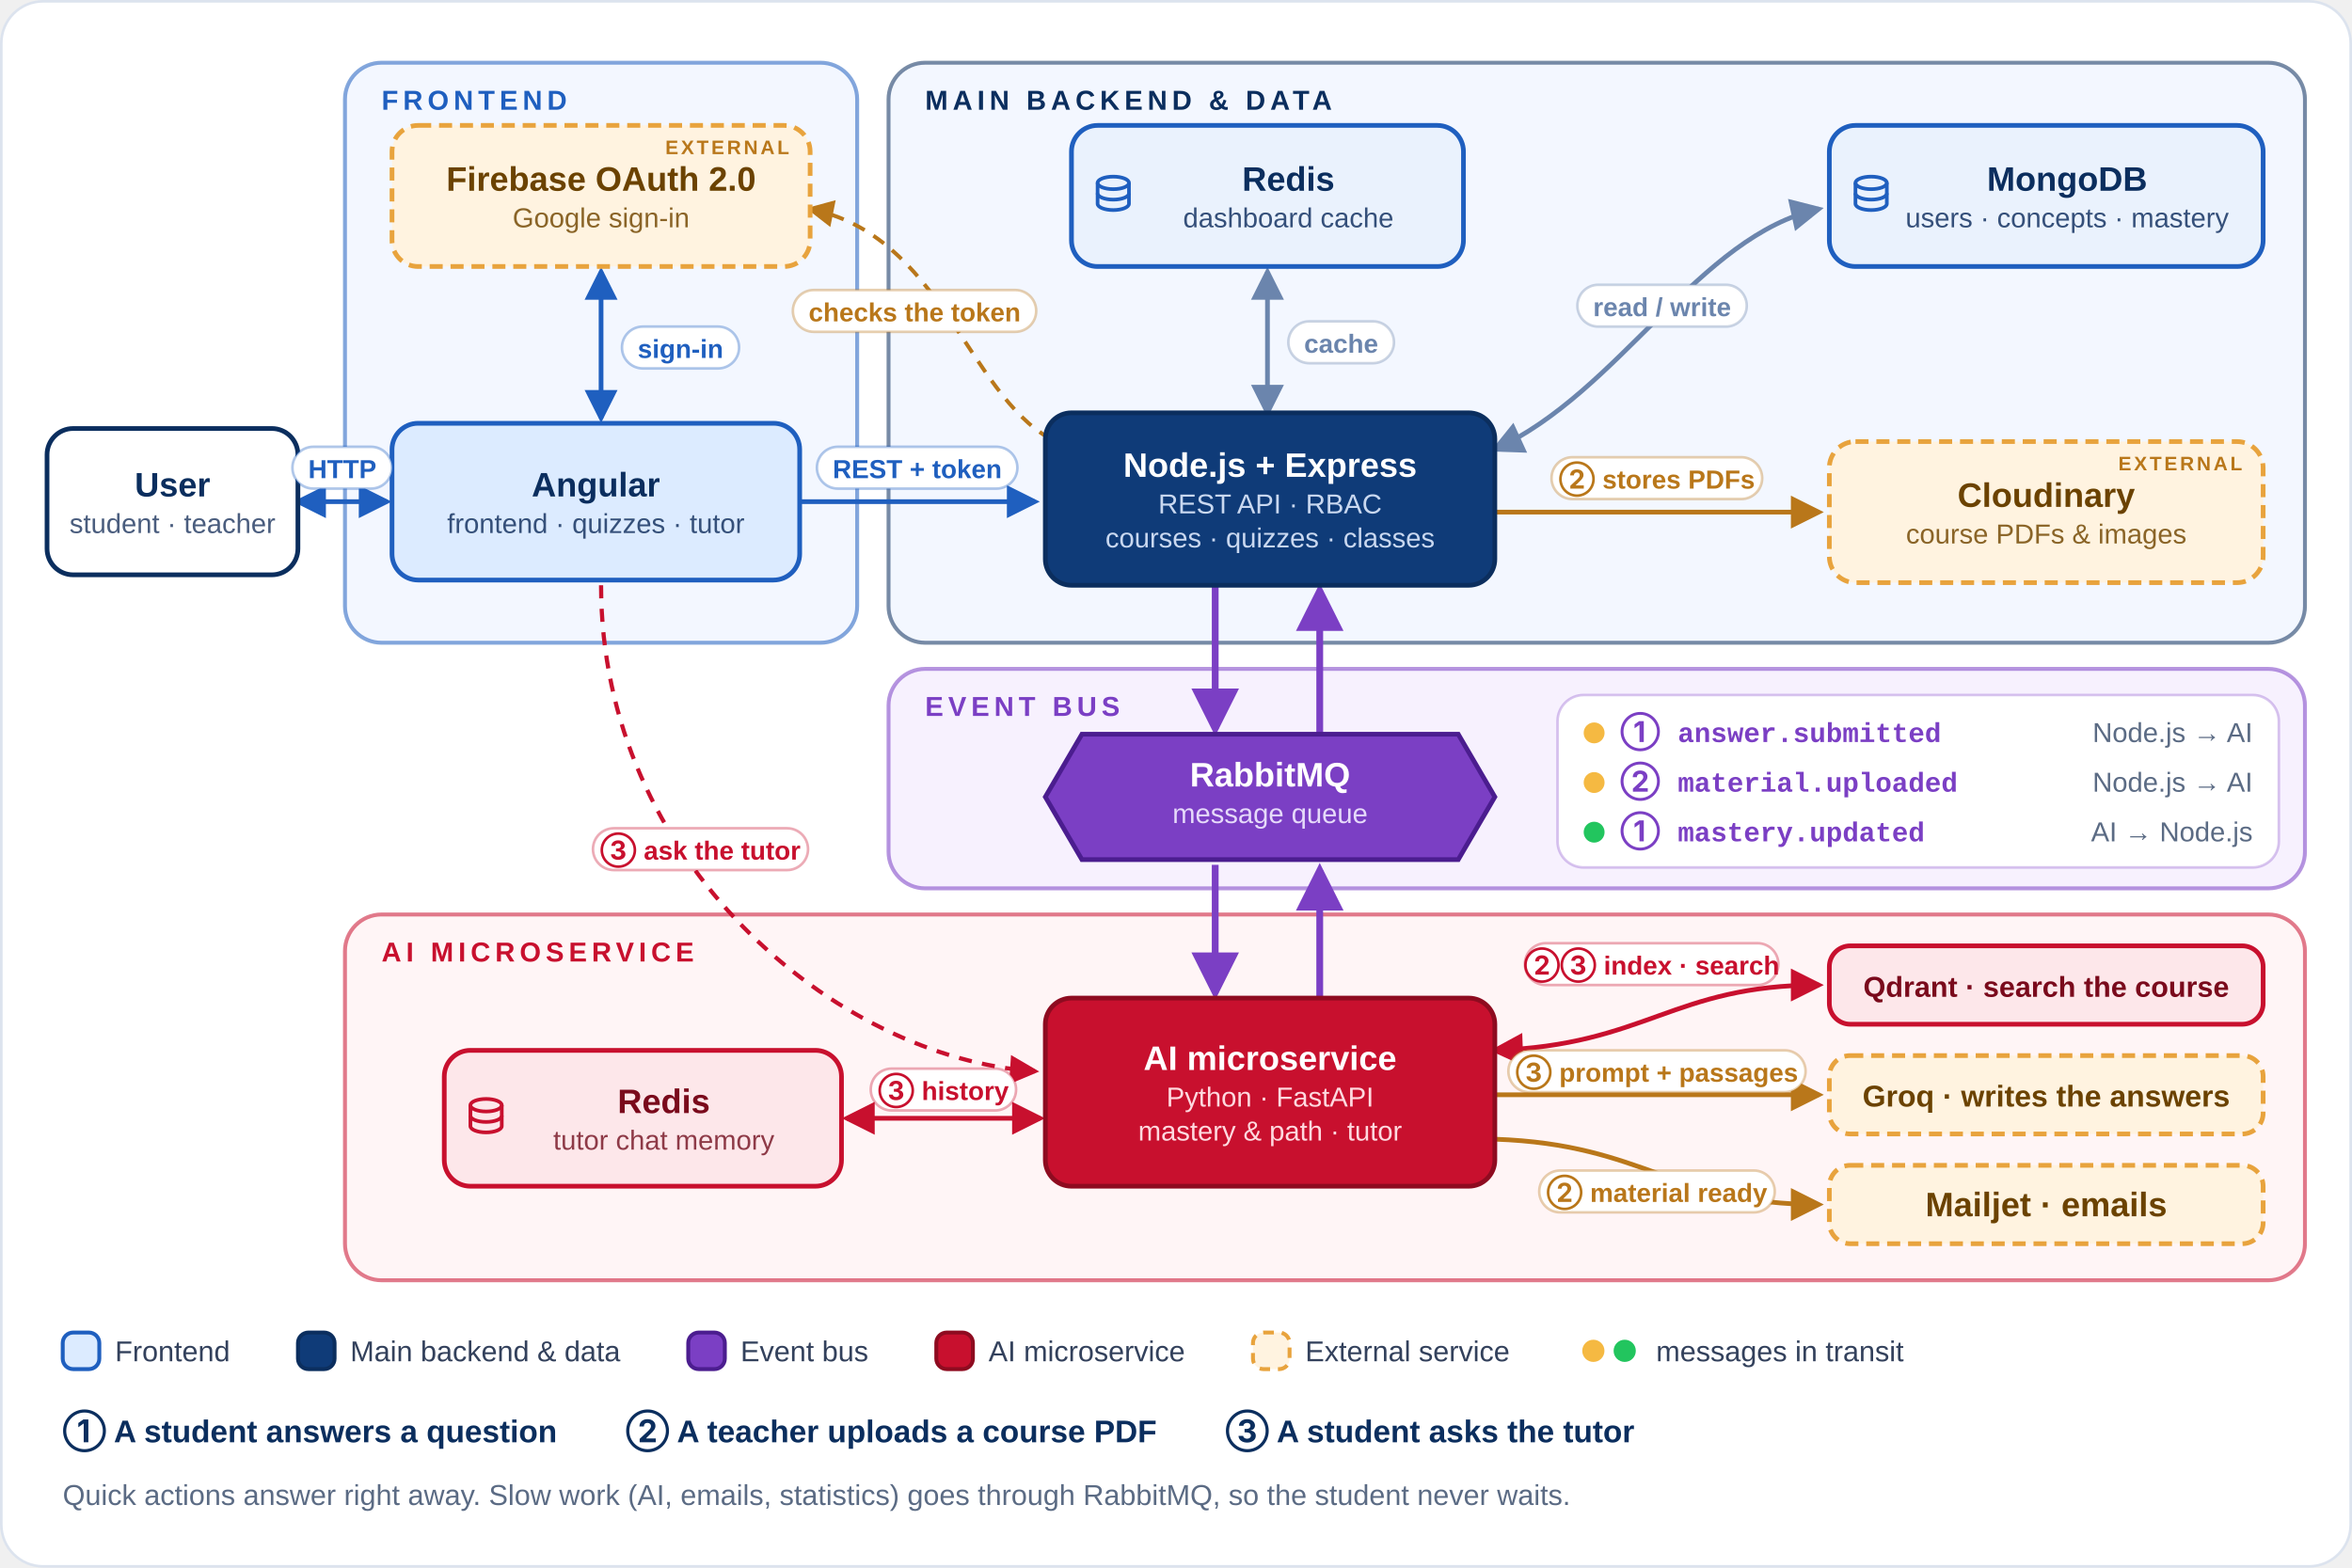
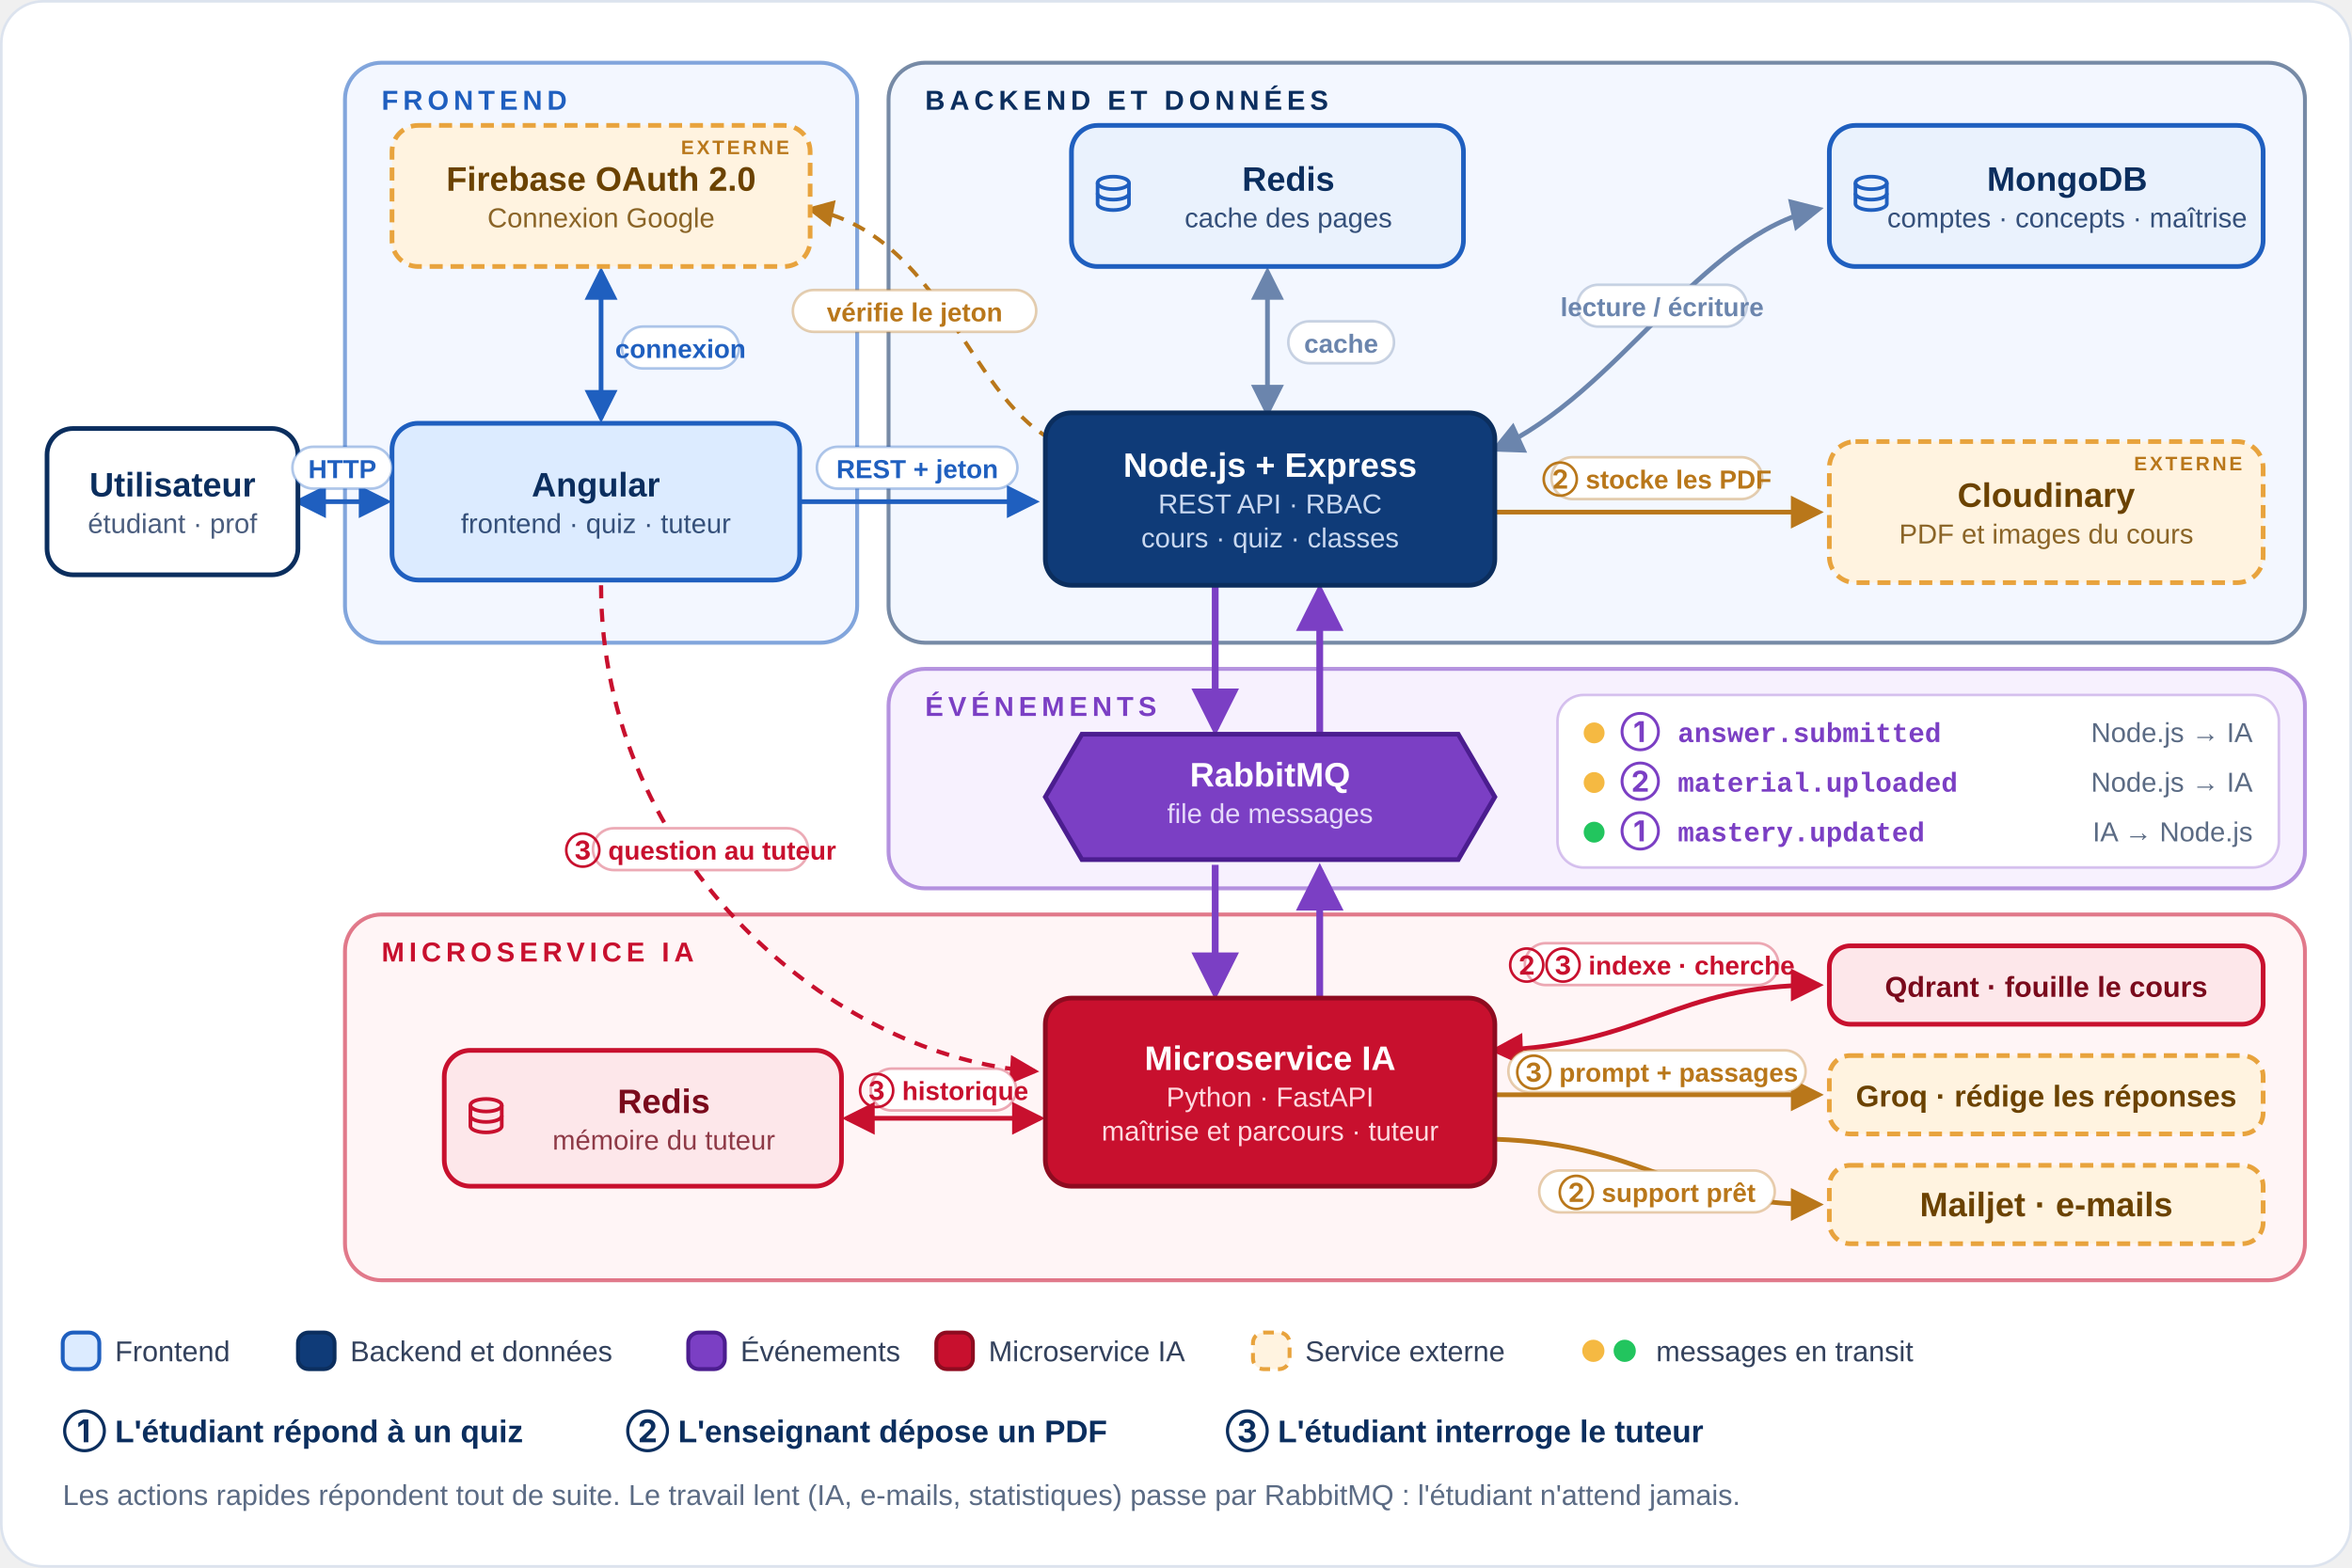
- <svg xmlns="http://www.w3.org/2000/svg" xmlns:xlink="http://www.w3.org/1999/xlink" width="900" height="600" viewBox="0 0 900 600" role="img" aria-label="Fhemt ? architecture: Angular frontend with Firebase sign-in calls a Node.js + Express API (Redis cache, MongoDB, Cloudinary). Node.js and the Python FastAPI AI microservice exchange events through RabbitMQ (answer.submitted, material.uploaded, mastery.updated). The AI microservice uses Redis for tutor memory, Qdrant to search the course, Groq to write answers and Mailjet for emails.">
+ <svg xmlns="http://www.w3.org/2000/svg" xmlns:xlink="http://www.w3.org/1999/xlink" width="900" height="600" viewBox="0 0 900 600" role="img" aria-label="Architecture cible de Fhemt ? : le frontend Angular (connexion Firebase) appelle une API Node.js + Express (cache Redis, MongoDB, Cloudinary). Node.js et le microservice IA Python FastAPI échangent des événements via RabbitMQ (answer.submitted, material.uploaded, mastery.updated). Le microservice IA utilise Redis pour la mémoire du tuteur, Qdrant pour chercher dans le cours, Groq pour rédiger les réponses et Mailjet pour les e-mails.">
  <defs>
    <marker id="m-blue" viewBox="0 0 10 10" refX="8.5" refY="5" markerWidth="7" markerHeight="7" orient="auto-start-reverse">
      <path d="M0 0 L10 5 L0 10 z" fill="#1F5FBF" />
    </marker>
    <marker id="m-slate" viewBox="0 0 10 10" refX="8.5" refY="5" markerWidth="7" markerHeight="7" orient="auto-start-reverse">
      <path d="M0 0 L10 5 L0 10 z" fill="#6B85AD" />
    </marker>
    <marker id="m-purple" viewBox="0 0 10 10" refX="8.5" refY="5" markerWidth="7" markerHeight="7" orient="auto-start-reverse">
      <path d="M0 0 L10 5 L0 10 z" fill="#7B3FC4" />
    </marker>
    <marker id="m-red" viewBox="0 0 10 10" refX="8.5" refY="5" markerWidth="7" markerHeight="7" orient="auto-start-reverse">
      <path d="M0 0 L10 5 L0 10 z" fill="#C8102E" />
    </marker>
    <marker id="m-orange" viewBox="0 0 10 10" refX="8.5" refY="5" markerWidth="7" markerHeight="7" orient="auto-start-reverse">
      <path d="M0 0 L10 5 L0 10 z" fill="#B9771A" />
    </marker>
  </defs>
  <rect x="0.5" y="0.5" width="899" height="599" rx="16" fill="#FFFFFF" stroke="#DCE3EE" />
  <rect x="132" y="24" width="196" height="222" rx="14" fill="#F3F7FF" stroke="#1F5FBF" stroke-width="1.5" stroke-opacity="0.55" />
  <text x="146" y="42" font-family="'Segoe UI', -apple-system, BlinkMacSystemFont, 'Helvetica Neue', Arial, sans-serif" font-size="10.5" font-weight="700" letter-spacing="1.8" fill="#1F5FBF">FRONTEND</text>
  <rect x="340" y="24" width="542" height="222" rx="14" fill="#F3F7FF" stroke="#0B2E5E" stroke-width="1.5" stroke-opacity="0.55" />
-   <text x="354" y="42" font-family="'Segoe UI', -apple-system, BlinkMacSystemFont, 'Helvetica Neue', Arial, sans-serif" font-size="10.5" font-weight="700" letter-spacing="1.8" fill="#0B2E5E">MAIN BACKEND &amp; DATA</text>
+   <text x="354" y="42" font-family="'Segoe UI', -apple-system, BlinkMacSystemFont, 'Helvetica Neue', Arial, sans-serif" font-size="10.5" font-weight="700" letter-spacing="1.8" fill="#0B2E5E">BACKEND ET DONNÉES</text>
  <rect x="340" y="256" width="542" height="84" rx="14" fill="#F7F1FE" stroke="#7B3FC4" stroke-width="1.5" stroke-opacity="0.55" />
-   <text x="354" y="274" font-family="'Segoe UI', -apple-system, BlinkMacSystemFont, 'Helvetica Neue', Arial, sans-serif" font-size="10.5" font-weight="700" letter-spacing="1.8" fill="#7B3FC4">EVENT BUS</text>
+   <text x="354" y="274" font-family="'Segoe UI', -apple-system, BlinkMacSystemFont, 'Helvetica Neue', Arial, sans-serif" font-size="10.5" font-weight="700" letter-spacing="1.8" fill="#7B3FC4">ÉVÉNEMENTS</text>
  <rect x="132" y="350" width="750" height="140" rx="14" fill="#FFF5F6" stroke="#C8102E" stroke-width="1.5" stroke-opacity="0.55" />
-   <text x="146" y="368" font-family="'Segoe UI', -apple-system, BlinkMacSystemFont, 'Helvetica Neue', Arial, sans-serif" font-size="10.5" font-weight="700" letter-spacing="1.8" fill="#C8102E">AI MICROSERVICE</text>
+   <text x="146" y="368" font-family="'Segoe UI', -apple-system, BlinkMacSystemFont, 'Helvetica Neue', Arial, sans-serif" font-size="10.5" font-weight="700" letter-spacing="1.8" fill="#C8102E">MICROSERVICE IA</text>
  <path d="M114 192 H148" fill="none" stroke="#1F5FBF" stroke-width="1.8" marker-end="url(#m-blue)" marker-start="url(#m-blue)" />
  <path d="M230 160 V104" fill="none" stroke="#1F5FBF" stroke-width="1.8" marker-end="url(#m-blue)" marker-start="url(#m-blue)" />
  <path d="M306 192 H396" fill="none" stroke="#1F5FBF" stroke-width="1.8" marker-end="url(#m-blue)" />
  <path d="M402 168 C370 150 360 90 310 80" fill="none" stroke="#B9771A" stroke-width="1.5" stroke-dasharray="5 4" marker-end="url(#m-orange)" />
  <path d="M485 158 V104" fill="none" stroke="#6B85AD" stroke-width="1.8" marker-end="url(#m-slate)" marker-start="url(#m-slate)" />
  <path d="M572 172 C620 150 650 90 696 80" fill="none" stroke="#6B85AD" stroke-width="1.8" marker-end="url(#m-slate)" marker-start="url(#m-slate)" />
  <path d="M572 196 H696" fill="none" stroke="#B9771A" stroke-width="1.8" marker-end="url(#m-orange)" />
  <path id="evDown1" d="M465 224 V279" fill="none" stroke="#7B3FC4" stroke-width="2.6" marker-end="url(#m-purple)" />
  <path id="evUp2" d="M505 281 V226" fill="none" stroke="#7B3FC4" stroke-width="2.6" marker-end="url(#m-purple)" />
  <path id="evDown2" d="M465 331 V380" fill="none" stroke="#7B3FC4" stroke-width="2.6" marker-end="url(#m-purple)" />
  <path id="evUp1" d="M505 382 V333" fill="none" stroke="#7B3FC4" stroke-width="2.6" marker-end="url(#m-purple)" />
  <path d="M230 224 C230 330 320 405 396 410" fill="none" stroke="#C8102E" stroke-width="1.6" stroke-dasharray="5 4" marker-end="url(#m-red)" />
  <path d="M398 428 H324" fill="none" stroke="#C8102E" stroke-width="1.8" marker-end="url(#m-red)" marker-start="url(#m-red)" />
  <path d="M572 402 C630 400 640 377 696 377" fill="none" stroke="#C8102E" stroke-width="1.8" marker-end="url(#m-red)" marker-start="url(#m-red)" />
  <path d="M572 419 H696" fill="none" stroke="#B9771A" stroke-width="1.8" marker-end="url(#m-orange)" />
  <path d="M572 436 C630 438 640 461 696 461" fill="none" stroke="#B9771A" stroke-width="1.8" marker-end="url(#m-orange)" />
  <rect x="18" y="164" width="96" height="56" rx="10" fill="#FFFFFF" stroke="#0B2E5E" stroke-width="1.8" />
-   <text x="66.0" y="190.0" text-anchor="middle" font-family="'Segoe UI', -apple-system, BlinkMacSystemFont, 'Helvetica Neue', Arial, sans-serif" font-size="13" font-weight="700" fill="#0B2E5E">User</text>
-   <text x="66.0" y="204.0" text-anchor="middle" font-family="'Segoe UI', -apple-system, BlinkMacSystemFont, 'Helvetica Neue', Arial, sans-serif" font-size="10.5" fill="#4A5D7E">student · teacher</text>
+   <text x="66.0" y="190.0" text-anchor="middle" font-family="'Segoe UI', -apple-system, BlinkMacSystemFont, 'Helvetica Neue', Arial, sans-serif" font-size="13" font-weight="700" fill="#0B2E5E">Utilisateur</text>
+   <text x="66.0" y="204.0" text-anchor="middle" font-family="'Segoe UI', -apple-system, BlinkMacSystemFont, 'Helvetica Neue', Arial, sans-serif" font-size="10.5" fill="#4A5D7E">étudiant · prof</text>
  <rect x="150" y="48" width="160" height="54" rx="10" fill="#FFF3E0" stroke="#E8A33D" stroke-width="1.8" stroke-dasharray="5 3" />
  <text x="230.0" y="73.0" text-anchor="middle" font-family="'Segoe UI', -apple-system, BlinkMacSystemFont, 'Helvetica Neue', Arial, sans-serif" font-size="13" font-weight="700" fill="#6B4200">Firebase OAuth 2.0</text>
-   <text x="230.0" y="87.0" text-anchor="middle" font-family="'Segoe UI', -apple-system, BlinkMacSystemFont, 'Helvetica Neue', Arial, sans-serif" font-size="10.5" fill="#8A6427">Google sign-in</text>
-   <text x="302" y="59" text-anchor="end" font-family="'Segoe UI', -apple-system, BlinkMacSystemFont, 'Helvetica Neue', Arial, sans-serif" font-size="7.5" font-weight="700" letter-spacing="1" fill="#B9771A">EXTERNAL</text>
+   <text x="230.0" y="87.0" text-anchor="middle" font-family="'Segoe UI', -apple-system, BlinkMacSystemFont, 'Helvetica Neue', Arial, sans-serif" font-size="10.5" fill="#8A6427">Connexion Google</text>
+   <text x="302" y="59" text-anchor="end" font-family="'Segoe UI', -apple-system, BlinkMacSystemFont, 'Helvetica Neue', Arial, sans-serif" font-size="7.5" font-weight="700" letter-spacing="1" fill="#B9771A">EXTERNE</text>
  <rect x="150" y="162" width="156" height="60" rx="10" fill="#DCEBFF" stroke="#1F5FBF" stroke-width="1.8" />
  <text x="228.0" y="190.0" text-anchor="middle" font-family="'Segoe UI', -apple-system, BlinkMacSystemFont, 'Helvetica Neue', Arial, sans-serif" font-size="13" font-weight="700" fill="#0B2E5E">Angular</text>
-   <text x="228.0" y="204.0" text-anchor="middle" font-family="'Segoe UI', -apple-system, BlinkMacSystemFont, 'Helvetica Neue', Arial, sans-serif" font-size="10.5" fill="#35507A">frontend · quizzes · tutor</text>
+   <text x="228.0" y="204.0" text-anchor="middle" font-family="'Segoe UI', -apple-system, BlinkMacSystemFont, 'Helvetica Neue', Arial, sans-serif" font-size="10.5" fill="#35507A">frontend · quiz · tuteur</text>
  <rect x="410" y="48" width="150" height="54" rx="10" fill="#EAF2FD" stroke="#1F5FBF" stroke-width="1.8" />
  <g fill="none" stroke="#1F5FBF" stroke-width="1.4">
    <ellipse cx="426" cy="70.0" rx="6" ry="2.4" />
    <path d="M420 70.0 v8 a6 2.4 0 0 0 12 0 v-8" />
    <path d="M420 74.0 a6 2.4 0 0 0 12 0" />
  </g>
  <text x="493.0" y="73.0" text-anchor="middle" font-family="'Segoe UI', -apple-system, BlinkMacSystemFont, 'Helvetica Neue', Arial, sans-serif" font-size="13" font-weight="700" fill="#0B2E5E">Redis</text>
-   <text x="493.0" y="87.0" text-anchor="middle" font-family="'Segoe UI', -apple-system, BlinkMacSystemFont, 'Helvetica Neue', Arial, sans-serif" font-size="10.5" fill="#35507A">dashboard cache</text>
+   <text x="493.0" y="87.0" text-anchor="middle" font-family="'Segoe UI', -apple-system, BlinkMacSystemFont, 'Helvetica Neue', Arial, sans-serif" font-size="10.5" fill="#35507A">cache des pages</text>
  <rect x="400" y="158" width="172" height="66" rx="10" fill="#0F3B78" stroke="#0B2E5E" stroke-width="1.8" />
  <text x="486.0" y="182.5" text-anchor="middle" font-family="'Segoe UI', -apple-system, BlinkMacSystemFont, 'Helvetica Neue', Arial, sans-serif" font-size="13" font-weight="700" fill="#FFFFFF">Node.js + Express</text>
  <text x="486.0" y="196.5" text-anchor="middle" font-family="'Segoe UI', -apple-system, BlinkMacSystemFont, 'Helvetica Neue', Arial, sans-serif" font-size="10.5" fill="#C9D8F0">REST API · RBAC</text>
-   <text x="486.0" y="209.5" text-anchor="middle" font-family="'Segoe UI', -apple-system, BlinkMacSystemFont, 'Helvetica Neue', Arial, sans-serif" font-size="10.5" fill="#C9D8F0">courses · quizzes · classes</text>
+   <text x="486.0" y="209.5" text-anchor="middle" font-family="'Segoe UI', -apple-system, BlinkMacSystemFont, 'Helvetica Neue', Arial, sans-serif" font-size="10.5" fill="#C9D8F0">cours · quiz · classes</text>
  <rect x="700" y="48" width="166" height="54" rx="10" fill="#EAF2FD" stroke="#1F5FBF" stroke-width="1.8" />
  <g fill="none" stroke="#1F5FBF" stroke-width="1.4">
    <ellipse cx="716" cy="70.0" rx="6" ry="2.4" />
    <path d="M710 70.0 v8 a6 2.4 0 0 0 12 0 v-8" />
    <path d="M710 74.0 a6 2.4 0 0 0 12 0" />
  </g>
  <text x="791.0" y="73.0" text-anchor="middle" font-family="'Segoe UI', -apple-system, BlinkMacSystemFont, 'Helvetica Neue', Arial, sans-serif" font-size="13" font-weight="700" fill="#0B2E5E">MongoDB</text>
-   <text x="791.0" y="87.0" text-anchor="middle" font-family="'Segoe UI', -apple-system, BlinkMacSystemFont, 'Helvetica Neue', Arial, sans-serif" font-size="10.5" fill="#35507A">users · concepts · mastery</text>
+   <text x="791.0" y="87.0" text-anchor="middle" font-family="'Segoe UI', -apple-system, BlinkMacSystemFont, 'Helvetica Neue', Arial, sans-serif" font-size="10.5" fill="#35507A">comptes · concepts · maîtrise</text>
  <rect x="700" y="169" width="166" height="54" rx="10" fill="#FFF3E0" stroke="#E8A33D" stroke-width="1.8" stroke-dasharray="5 3" />
  <text x="783.0" y="194.0" text-anchor="middle" font-family="'Segoe UI', -apple-system, BlinkMacSystemFont, 'Helvetica Neue', Arial, sans-serif" font-size="13" font-weight="700" fill="#6B4200">Cloudinary</text>
-   <text x="783.0" y="208.0" text-anchor="middle" font-family="'Segoe UI', -apple-system, BlinkMacSystemFont, 'Helvetica Neue', Arial, sans-serif" font-size="10.5" fill="#8A6427">course PDFs &amp; images</text>
-   <text x="858" y="180" text-anchor="end" font-family="'Segoe UI', -apple-system, BlinkMacSystemFont, 'Helvetica Neue', Arial, sans-serif" font-size="7.5" font-weight="700" letter-spacing="1" fill="#B9771A">EXTERNAL</text>
+   <text x="783.0" y="208.0" text-anchor="middle" font-family="'Segoe UI', -apple-system, BlinkMacSystemFont, 'Helvetica Neue', Arial, sans-serif" font-size="10.5" fill="#8A6427">PDF et images du cours</text>
+   <text x="858" y="180" text-anchor="end" font-family="'Segoe UI', -apple-system, BlinkMacSystemFont, 'Helvetica Neue', Arial, sans-serif" font-size="7.5" font-weight="700" letter-spacing="1" fill="#B9771A">EXTERNE</text>
  <path d="M414 281 H558 L572 305.0 L558 329 H414 L400 305.0 Z" fill="#7B3FC4" stroke="#4B1D8F" stroke-width="1.8" />
  <text x="486.0" y="301" text-anchor="middle" font-family="'Segoe UI', -apple-system, BlinkMacSystemFont, 'Helvetica Neue', Arial, sans-serif" font-size="13" font-weight="700" fill="#FFFFFF">RabbitMQ</text>
-   <text x="486.0" y="315" text-anchor="middle" font-family="'Segoe UI', -apple-system, BlinkMacSystemFont, 'Helvetica Neue', Arial, sans-serif" font-size="10.5" fill="#E6DAFA">message queue</text>
+   <text x="486.0" y="315" text-anchor="middle" font-family="'Segoe UI', -apple-system, BlinkMacSystemFont, 'Helvetica Neue', Arial, sans-serif" font-size="10.5" fill="#E6DAFA">file de messages</text>
  <rect x="170" y="402" width="152" height="52" rx="10" fill="#FDE7EA" stroke="#C8102E" stroke-width="1.8" />
  <g fill="none" stroke="#C8102E" stroke-width="1.4">
    <ellipse cx="186" cy="423.0" rx="6" ry="2.4" />
    <path d="M180 423.0 v8 a6 2.4 0 0 0 12 0 v-8" />
    <path d="M180 427.0 a6 2.4 0 0 0 12 0" />
  </g>
  <text x="254.0" y="426.0" text-anchor="middle" font-family="'Segoe UI', -apple-system, BlinkMacSystemFont, 'Helvetica Neue', Arial, sans-serif" font-size="13" font-weight="700" fill="#7A0A1C">Redis</text>
-   <text x="254.0" y="440.0" text-anchor="middle" font-family="'Segoe UI', -apple-system, BlinkMacSystemFont, 'Helvetica Neue', Arial, sans-serif" font-size="10.5" fill="#8E3A47">tutor chat memory</text>
+   <text x="254.0" y="440.0" text-anchor="middle" font-family="'Segoe UI', -apple-system, BlinkMacSystemFont, 'Helvetica Neue', Arial, sans-serif" font-size="10.5" fill="#8E3A47">mémoire du tuteur</text>
  <rect x="400" y="382" width="172" height="72" rx="10" fill="#C8102E" stroke="#8E0B20" stroke-width="1.8" />
-   <text x="486.0" y="409.5" text-anchor="middle" font-family="'Segoe UI', -apple-system, BlinkMacSystemFont, 'Helvetica Neue', Arial, sans-serif" font-size="13" font-weight="700" fill="#FFFFFF">AI microservice</text>
+   <text x="486.0" y="409.5" text-anchor="middle" font-family="'Segoe UI', -apple-system, BlinkMacSystemFont, 'Helvetica Neue', Arial, sans-serif" font-size="13" font-weight="700" fill="#FFFFFF">Microservice IA</text>
  <text x="486.0" y="423.5" text-anchor="middle" font-family="'Segoe UI', -apple-system, BlinkMacSystemFont, 'Helvetica Neue', Arial, sans-serif" font-size="10.5" fill="#FFD9DF">Python · FastAPI</text>
-   <text x="486.0" y="436.5" text-anchor="middle" font-family="'Segoe UI', -apple-system, BlinkMacSystemFont, 'Helvetica Neue', Arial, sans-serif" font-size="10.5" fill="#FFD9DF">mastery &amp; path · tutor</text>
+   <text x="486.0" y="436.5" text-anchor="middle" font-family="'Segoe UI', -apple-system, BlinkMacSystemFont, 'Helvetica Neue', Arial, sans-serif" font-size="10.5" fill="#FFD9DF">maîtrise et parcours · tuteur</text>
  <rect x="700" y="362" width="166" height="30" rx="8" fill="#FDE7EA" stroke="#C8102E" stroke-width="1.8" />
-   <text x="783.0" y="381.5" text-anchor="middle" font-family="'Segoe UI', -apple-system, BlinkMacSystemFont, 'Helvetica Neue', Arial, sans-serif" font-size="11.0" font-weight="700" fill="#7A0A1C">Qdrant · search the course</text>
+   <text x="783.0" y="381.5" text-anchor="middle" font-family="'Segoe UI', -apple-system, BlinkMacSystemFont, 'Helvetica Neue', Arial, sans-serif" font-size="11.0" font-weight="700" fill="#7A0A1C">Qdrant · fouille le cours</text>
  <rect x="700" y="404" width="166" height="30" rx="8" fill="#FFF3E0" stroke="#E8A33D" stroke-width="1.8" stroke-dasharray="5 3" />
-   <text x="783.0" y="423.5" text-anchor="middle" font-family="'Segoe UI', -apple-system, BlinkMacSystemFont, 'Helvetica Neue', Arial, sans-serif" font-size="11.5" font-weight="700" fill="#6B4200">Groq · writes the answers</text>
+   <text x="783.0" y="423.5" text-anchor="middle" font-family="'Segoe UI', -apple-system, BlinkMacSystemFont, 'Helvetica Neue', Arial, sans-serif" font-size="11.5" font-weight="700" fill="#6B4200">Groq · rédige les réponses</text>
  <rect x="700" y="446" width="166" height="30" rx="8" fill="#FFF3E0" stroke="#E8A33D" stroke-width="1.8" stroke-dasharray="5 3" />
-   <text x="783.0" y="465.5" text-anchor="middle" font-family="'Segoe UI', -apple-system, BlinkMacSystemFont, 'Helvetica Neue', Arial, sans-serif" font-size="13" font-weight="700" fill="#6B4200">Mailjet · emails</text>
+   <text x="783.0" y="465.5" text-anchor="middle" font-family="'Segoe UI', -apple-system, BlinkMacSystemFont, 'Helvetica Neue', Arial, sans-serif" font-size="13" font-weight="700" fill="#6B4200">Mailjet · e-mails</text>
  <rect x="111.9" y="171" width="38.1" height="16" rx="8" fill="#FFFFFF" stroke="#1F5FBF" stroke-opacity="0.35" />
  <text x="131.0" y="183" text-anchor="middle" font-family="'Segoe UI', -apple-system, BlinkMacSystemFont, 'Helvetica Neue', Arial, sans-serif" font-size="10" font-weight="700" fill="#1F5FBF">HTTP</text>
  <rect x="238.0" y="125" width="44.8" height="16" rx="8" fill="#FFFFFF" stroke="#1F5FBF" stroke-opacity="0.35" />
-   <text x="260.4" y="137" text-anchor="middle" font-family="'Segoe UI', -apple-system, BlinkMacSystemFont, 'Helvetica Neue', Arial, sans-serif" font-size="10" font-weight="700" fill="#1F5FBF">sign-in</text>
+   <text x="260.4" y="137" text-anchor="middle" font-family="'Segoe UI', -apple-system, BlinkMacSystemFont, 'Helvetica Neue', Arial, sans-serif" font-size="10" font-weight="700" fill="#1F5FBF">connexion</text>
  <rect x="312.6" y="171" width="76.7" height="16" rx="8" fill="#FFFFFF" stroke="#1F5FBF" stroke-opacity="0.35" />
-   <text x="351.0" y="183" text-anchor="middle" font-family="'Segoe UI', -apple-system, BlinkMacSystemFont, 'Helvetica Neue', Arial, sans-serif" font-size="10" font-weight="700" fill="#1F5FBF">REST + token</text>
+   <text x="351.0" y="183" text-anchor="middle" font-family="'Segoe UI', -apple-system, BlinkMacSystemFont, 'Helvetica Neue', Arial, sans-serif" font-size="10" font-weight="700" fill="#1F5FBF">REST + jeton</text>
  <rect x="303.4" y="111" width="93.1" height="16" rx="8" fill="#FFFFFF" stroke="#B9771A" stroke-opacity="0.35" />
-   <text x="350.0" y="123" text-anchor="middle" font-family="'Segoe UI', -apple-system, BlinkMacSystemFont, 'Helvetica Neue', Arial, sans-serif" font-size="10" font-weight="700" fill="#B9771A">checks the token</text>
+   <text x="350.0" y="123" text-anchor="middle" font-family="'Segoe UI', -apple-system, BlinkMacSystemFont, 'Helvetica Neue', Arial, sans-serif" font-size="10" font-weight="700" fill="#B9771A">vérifie le jeton</text>
  <rect x="493.0" y="123" width="40.4" height="16" rx="8" fill="#FFFFFF" stroke="#6B85AD" stroke-opacity="0.35" />
  <text x="513.2" y="135" text-anchor="middle" font-family="'Segoe UI', -apple-system, BlinkMacSystemFont, 'Helvetica Neue', Arial, sans-serif" font-size="10" font-weight="700" fill="#6B85AD">cache</text>
  <rect x="603.6" y="109" width="64.8" height="16" rx="8" fill="#FFFFFF" stroke="#6B85AD" stroke-opacity="0.35" />
-   <text x="636.0" y="121" text-anchor="middle" font-family="'Segoe UI', -apple-system, BlinkMacSystemFont, 'Helvetica Neue', Arial, sans-serif" font-size="10" font-weight="700" fill="#6B85AD">read / write</text>
+   <text x="636.0" y="121" text-anchor="middle" font-family="'Segoe UI', -apple-system, BlinkMacSystemFont, 'Helvetica Neue', Arial, sans-serif" font-size="10" font-weight="700" fill="#6B85AD">lecture / écriture</text>
  <rect x="593.7" y="175" width="80.6" height="16" rx="8" fill="#FFFFFF" stroke="#B9771A" stroke-opacity="0.35" />
-   <text x="634.0" y="187" text-anchor="middle" font-family="'Segoe UI', -apple-system, BlinkMacSystemFont, 'Helvetica Neue', Arial, sans-serif" font-size="10" font-weight="700" fill="#B9771A">② stores PDFs</text>
+   <text x="634.0" y="187" text-anchor="middle" font-family="'Segoe UI', -apple-system, BlinkMacSystemFont, 'Helvetica Neue', Arial, sans-serif" font-size="10" font-weight="700" fill="#B9771A">② stocke les PDF</text>
  <rect x="596" y="266" width="276" height="66" rx="10" fill="#FFFFFF" stroke="#7B3FC4" stroke-opacity="0.3" />
  <circle cx="610" cy="280.5" r="4" fill="#F5B942" />
  <text x="620" y="284" font-family="'Segoe UI', -apple-system, BlinkMacSystemFont, 'Helvetica Neue', Arial, sans-serif" font-size="11" font-weight="700" fill="#7B3FC4">①</text>
  <text x="642" y="284" font-family="'SFMono-Regular', Consolas, 'Liberation Mono', Menlo, monospace" font-size="10.5" font-weight="700" fill="#7B3FC4" textLength="100.8" lengthAdjust="spacingAndGlyphs">answer.submitted</text>
-   <text x="862" y="284" text-anchor="end" font-family="'Segoe UI', -apple-system, BlinkMacSystemFont, 'Helvetica Neue', Arial, sans-serif" font-size="10.5" fill="#5B6B84">Node.js → AI</text>
+   <text x="862" y="284" text-anchor="end" font-family="'Segoe UI', -apple-system, BlinkMacSystemFont, 'Helvetica Neue', Arial, sans-serif" font-size="10.5" fill="#5B6B84">Node.js → IA</text>
  <circle cx="610" cy="299.5" r="4" fill="#F5B942" />
  <text x="620" y="303" font-family="'Segoe UI', -apple-system, BlinkMacSystemFont, 'Helvetica Neue', Arial, sans-serif" font-size="11" font-weight="700" fill="#7B3FC4">②</text>
  <text x="642" y="303" font-family="'SFMono-Regular', Consolas, 'Liberation Mono', Menlo, monospace" font-size="10.5" font-weight="700" fill="#7B3FC4" textLength="107.1" lengthAdjust="spacingAndGlyphs">material.uploaded</text>
-   <text x="862" y="303" text-anchor="end" font-family="'Segoe UI', -apple-system, BlinkMacSystemFont, 'Helvetica Neue', Arial, sans-serif" font-size="10.5" fill="#5B6B84">Node.js → AI</text>
+   <text x="862" y="303" text-anchor="end" font-family="'Segoe UI', -apple-system, BlinkMacSystemFont, 'Helvetica Neue', Arial, sans-serif" font-size="10.5" fill="#5B6B84">Node.js → IA</text>
  <circle cx="610" cy="318.5" r="4" fill="#22C55E" />
  <text x="620" y="322" font-family="'Segoe UI', -apple-system, BlinkMacSystemFont, 'Helvetica Neue', Arial, sans-serif" font-size="11" font-weight="700" fill="#7B3FC4">①</text>
  <text x="642" y="322" font-family="'SFMono-Regular', Consolas, 'Liberation Mono', Menlo, monospace" font-size="10.5" font-weight="700" fill="#7B3FC4" textLength="94.5" lengthAdjust="spacingAndGlyphs">mastery.updated</text>
-   <text x="862" y="322" text-anchor="end" font-family="'Segoe UI', -apple-system, BlinkMacSystemFont, 'Helvetica Neue', Arial, sans-serif" font-size="10.5" fill="#5B6B84">AI → Node.js</text>
+   <text x="862" y="322" text-anchor="end" font-family="'Segoe UI', -apple-system, BlinkMacSystemFont, 'Helvetica Neue', Arial, sans-serif" font-size="10.5" fill="#5B6B84">IA → Node.js</text>
  <rect x="226.9" y="317" width="82.3" height="16" rx="8" fill="#FFFFFF" stroke="#C8102E" stroke-opacity="0.35" />
-   <text x="268.0" y="329" text-anchor="middle" font-family="'Segoe UI', -apple-system, BlinkMacSystemFont, 'Helvetica Neue', Arial, sans-serif" font-size="10" font-weight="700" fill="#C8102E">③ ask the tutor</text>
+   <text x="268.0" y="329" text-anchor="middle" font-family="'Segoe UI', -apple-system, BlinkMacSystemFont, 'Helvetica Neue', Arial, sans-serif" font-size="10" font-weight="700" fill="#C8102E">③ question au tuteur</text>
  <rect x="333.2" y="409" width="55.6" height="16" rx="8" fill="#FFFFFF" stroke="#C8102E" stroke-opacity="0.35" />
-   <text x="361.0" y="421" text-anchor="middle" font-family="'Segoe UI', -apple-system, BlinkMacSystemFont, 'Helvetica Neue', Arial, sans-serif" font-size="10" font-weight="700" fill="#C8102E">③ history</text>
+   <text x="361.0" y="421" text-anchor="middle" font-family="'Segoe UI', -apple-system, BlinkMacSystemFont, 'Helvetica Neue', Arial, sans-serif" font-size="10" font-weight="700" fill="#C8102E">③ historique</text>
  <rect x="583.5" y="361" width="97.0" height="16" rx="8" fill="#FFFFFF" stroke="#C8102E" stroke-opacity="0.35" />
-   <text x="632.0" y="373" text-anchor="middle" font-family="'Segoe UI', -apple-system, BlinkMacSystemFont, 'Helvetica Neue', Arial, sans-serif" font-size="10" font-weight="700" fill="#C8102E">②③ index · search</text>
+   <text x="632.0" y="373" text-anchor="middle" font-family="'Segoe UI', -apple-system, BlinkMacSystemFont, 'Helvetica Neue', Arial, sans-serif" font-size="10" font-weight="700" fill="#C8102E">②③ indexe · cherche</text>
  <rect x="577.2" y="402" width="113.7" height="16" rx="8" fill="#FFFFFF" stroke="#B9771A" stroke-opacity="0.35" />
  <text x="634.0" y="414" text-anchor="middle" font-family="'Segoe UI', -apple-system, BlinkMacSystemFont, 'Helvetica Neue', Arial, sans-serif" font-size="10" font-weight="700" fill="#B9771A">③ prompt + passages</text>
  <rect x="589.0" y="448" width="90.1" height="16" rx="8" fill="#FFFFFF" stroke="#B9771A" stroke-opacity="0.35" />
-   <text x="634.0" y="460" text-anchor="middle" font-family="'Segoe UI', -apple-system, BlinkMacSystemFont, 'Helvetica Neue', Arial, sans-serif" font-size="10" font-weight="700" fill="#B9771A">② material ready</text>
+   <text x="634.0" y="460" text-anchor="middle" font-family="'Segoe UI', -apple-system, BlinkMacSystemFont, 'Helvetica Neue', Arial, sans-serif" font-size="10" font-weight="700" fill="#B9771A">② support prêt</text>
  <circle r="5" fill="#F5B942" stroke="#FFFFFF" stroke-width="1.5" opacity="0">
    <animateMotion dur="4.40s" begin="0.60s" repeatCount="indefinite" keyPoints="0;1;1" keyTimes="0;0.250;1" calcMode="linear">
      <mpath xlink:href="#evDown1" />
    </animateMotion>
    <animate attributeName="opacity" dur="4.40s" begin="0.60s" repeatCount="indefinite" values="1;1;0;0" keyTimes="0;0.250;0.251;1" />
  </circle>
  <circle r="5" fill="#F5B942" stroke="#FFFFFF" stroke-width="1.5" opacity="0">
    <animateMotion dur="4.40s" begin="1.70s" repeatCount="indefinite" keyPoints="0;1;1" keyTimes="0;0.250;1" calcMode="linear">
      <mpath xlink:href="#evDown2" />
    </animateMotion>
    <animate attributeName="opacity" dur="4.40s" begin="1.70s" repeatCount="indefinite" values="1;1;0;0" keyTimes="0;0.250;0.251;1" />
  </circle>
  <circle r="5" fill="#22C55E" stroke="#FFFFFF" stroke-width="1.5" opacity="0">
    <animateMotion dur="4.40s" begin="2.40s" repeatCount="indefinite" keyPoints="0;1;1" keyTimes="0;0.250;1" calcMode="linear">
      <mpath xlink:href="#evUp1" />
    </animateMotion>
    <animate attributeName="opacity" dur="4.40s" begin="2.40s" repeatCount="indefinite" values="1;1;0;0" keyTimes="0;0.250;0.251;1" />
  </circle>
  <circle r="5" fill="#22C55E" stroke="#FFFFFF" stroke-width="1.5" opacity="0">
    <animateMotion dur="4.40s" begin="3.50s" repeatCount="indefinite" keyPoints="0;1;1" keyTimes="0;0.250;1" calcMode="linear">
      <mpath xlink:href="#evUp2" />
    </animateMotion>
    <animate attributeName="opacity" dur="4.40s" begin="3.50s" repeatCount="indefinite" values="1;1;0;0" keyTimes="0;0.250;0.251;1" />
  </circle>
  <rect x="24" y="510" width="14" height="14" rx="4" fill="#DCEBFF" stroke="#1F5FBF" stroke-width="1.5" />
  <text x="44" y="521" font-family="'Segoe UI', -apple-system, BlinkMacSystemFont, 'Helvetica Neue', Arial, sans-serif" font-size="11" fill="#33415C">Frontend</text>
  <rect x="114.022" y="510" width="14" height="14" rx="4" fill="#0F3B78" stroke="#0B2E5E" stroke-width="1.5" />
-   <text x="134.022" y="521" font-family="'Segoe UI', -apple-system, BlinkMacSystemFont, 'Helvetica Neue', Arial, sans-serif" font-size="11" fill="#33415C">Main backend &amp; data</text>
+   <text x="134.022" y="521" font-family="'Segoe UI', -apple-system, BlinkMacSystemFont, 'Helvetica Neue', Arial, sans-serif" font-size="11" fill="#33415C">Backend et données</text>
  <rect x="263.36" y="510" width="14" height="14" rx="4" fill="#7B3FC4" stroke="#4B1D8F" stroke-width="1.5" />
-   <text x="283.36" y="521" font-family="'Segoe UI', -apple-system, BlinkMacSystemFont, 'Helvetica Neue', Arial, sans-serif" font-size="11" fill="#33415C">Event bus</text>
+   <text x="283.36" y="521" font-family="'Segoe UI', -apple-system, BlinkMacSystemFont, 'Helvetica Neue', Arial, sans-serif" font-size="11" fill="#33415C">Événements</text>
  <rect x="358.278" y="510" width="14" height="14" rx="4" fill="#C8102E" stroke="#8E0B20" stroke-width="1.5" />
-   <text x="378.278" y="521" font-family="'Segoe UI', -apple-system, BlinkMacSystemFont, 'Helvetica Neue', Arial, sans-serif" font-size="11" fill="#33415C">AI microservice</text>
+   <text x="378.278" y="521" font-family="'Segoe UI', -apple-system, BlinkMacSystemFont, 'Helvetica Neue', Arial, sans-serif" font-size="11" fill="#33415C">Microservice IA</text>
  <rect x="479.454" y="510" width="14" height="14" rx="4" fill="#FFF3E0" stroke="#E8A33D" stroke-width="1.5" stroke-dasharray="4 3" />
-   <text x="499.454" y="521" font-family="'Segoe UI', -apple-system, BlinkMacSystemFont, 'Helvetica Neue', Arial, sans-serif" font-size="11" fill="#33415C">External service</text>
+   <text x="499.454" y="521" font-family="'Segoe UI', -apple-system, BlinkMacSystemFont, 'Helvetica Neue', Arial, sans-serif" font-size="11" fill="#33415C">Service externe</text>
  <circle cx="609.702" cy="517" r="5" fill="#F5B942" stroke="#fff" stroke-width="1.5" />
  <circle cx="621.702" cy="517" r="5" fill="#22C55E" stroke="#fff" stroke-width="1.5" />
-   <text x="633.702" y="521" font-family="'Segoe UI', -apple-system, BlinkMacSystemFont, 'Helvetica Neue', Arial, sans-serif" font-size="11" fill="#33415C">messages in transit</text>
-   <text x="24" y="552" font-family="'Segoe UI', -apple-system, BlinkMacSystemFont, 'Helvetica Neue', Arial, sans-serif" font-size="12" font-weight="700" fill="#0B2E5E">① A student answers a question</text>
-   <text x="239.464" y="552" font-family="'Segoe UI', -apple-system, BlinkMacSystemFont, 'Helvetica Neue', Arial, sans-serif" font-size="12" font-weight="700" fill="#0B2E5E">② A teacher uploads a course PDF</text>
-   <text x="468.952" y="552" font-family="'Segoe UI', -apple-system, BlinkMacSystemFont, 'Helvetica Neue', Arial, sans-serif" font-size="12" font-weight="700" fill="#0B2E5E">③ A student asks the tutor</text>
-   <text x="24" y="576" font-family="'Segoe UI', -apple-system, BlinkMacSystemFont, 'Helvetica Neue', Arial, sans-serif" font-size="11" fill="#5B6B84">Quick actions answer right away. Slow work (AI, emails, statistics) goes through RabbitMQ, so the student never waits.</text>
+   <text x="633.702" y="521" font-family="'Segoe UI', -apple-system, BlinkMacSystemFont, 'Helvetica Neue', Arial, sans-serif" font-size="11" fill="#33415C">messages en transit</text>
+   <text x="24" y="552" font-family="'Segoe UI', -apple-system, BlinkMacSystemFont, 'Helvetica Neue', Arial, sans-serif" font-size="12" font-weight="700" fill="#0B2E5E">① L'étudiant répond à un quiz</text>
+   <text x="239.464" y="552" font-family="'Segoe UI', -apple-system, BlinkMacSystemFont, 'Helvetica Neue', Arial, sans-serif" font-size="12" font-weight="700" fill="#0B2E5E">② L'enseignant dépose un PDF</text>
+   <text x="468.952" y="552" font-family="'Segoe UI', -apple-system, BlinkMacSystemFont, 'Helvetica Neue', Arial, sans-serif" font-size="12" font-weight="700" fill="#0B2E5E">③ L'étudiant interroge le tuteur</text>
+   <text x="24" y="576" font-family="'Segoe UI', -apple-system, BlinkMacSystemFont, 'Helvetica Neue', Arial, sans-serif" font-size="11" fill="#5B6B84">Les actions rapides répondent tout de suite. Le travail lent (IA, e-mails, statistiques) passe par RabbitMQ : l'étudiant n'attend jamais.</text>
</svg>
